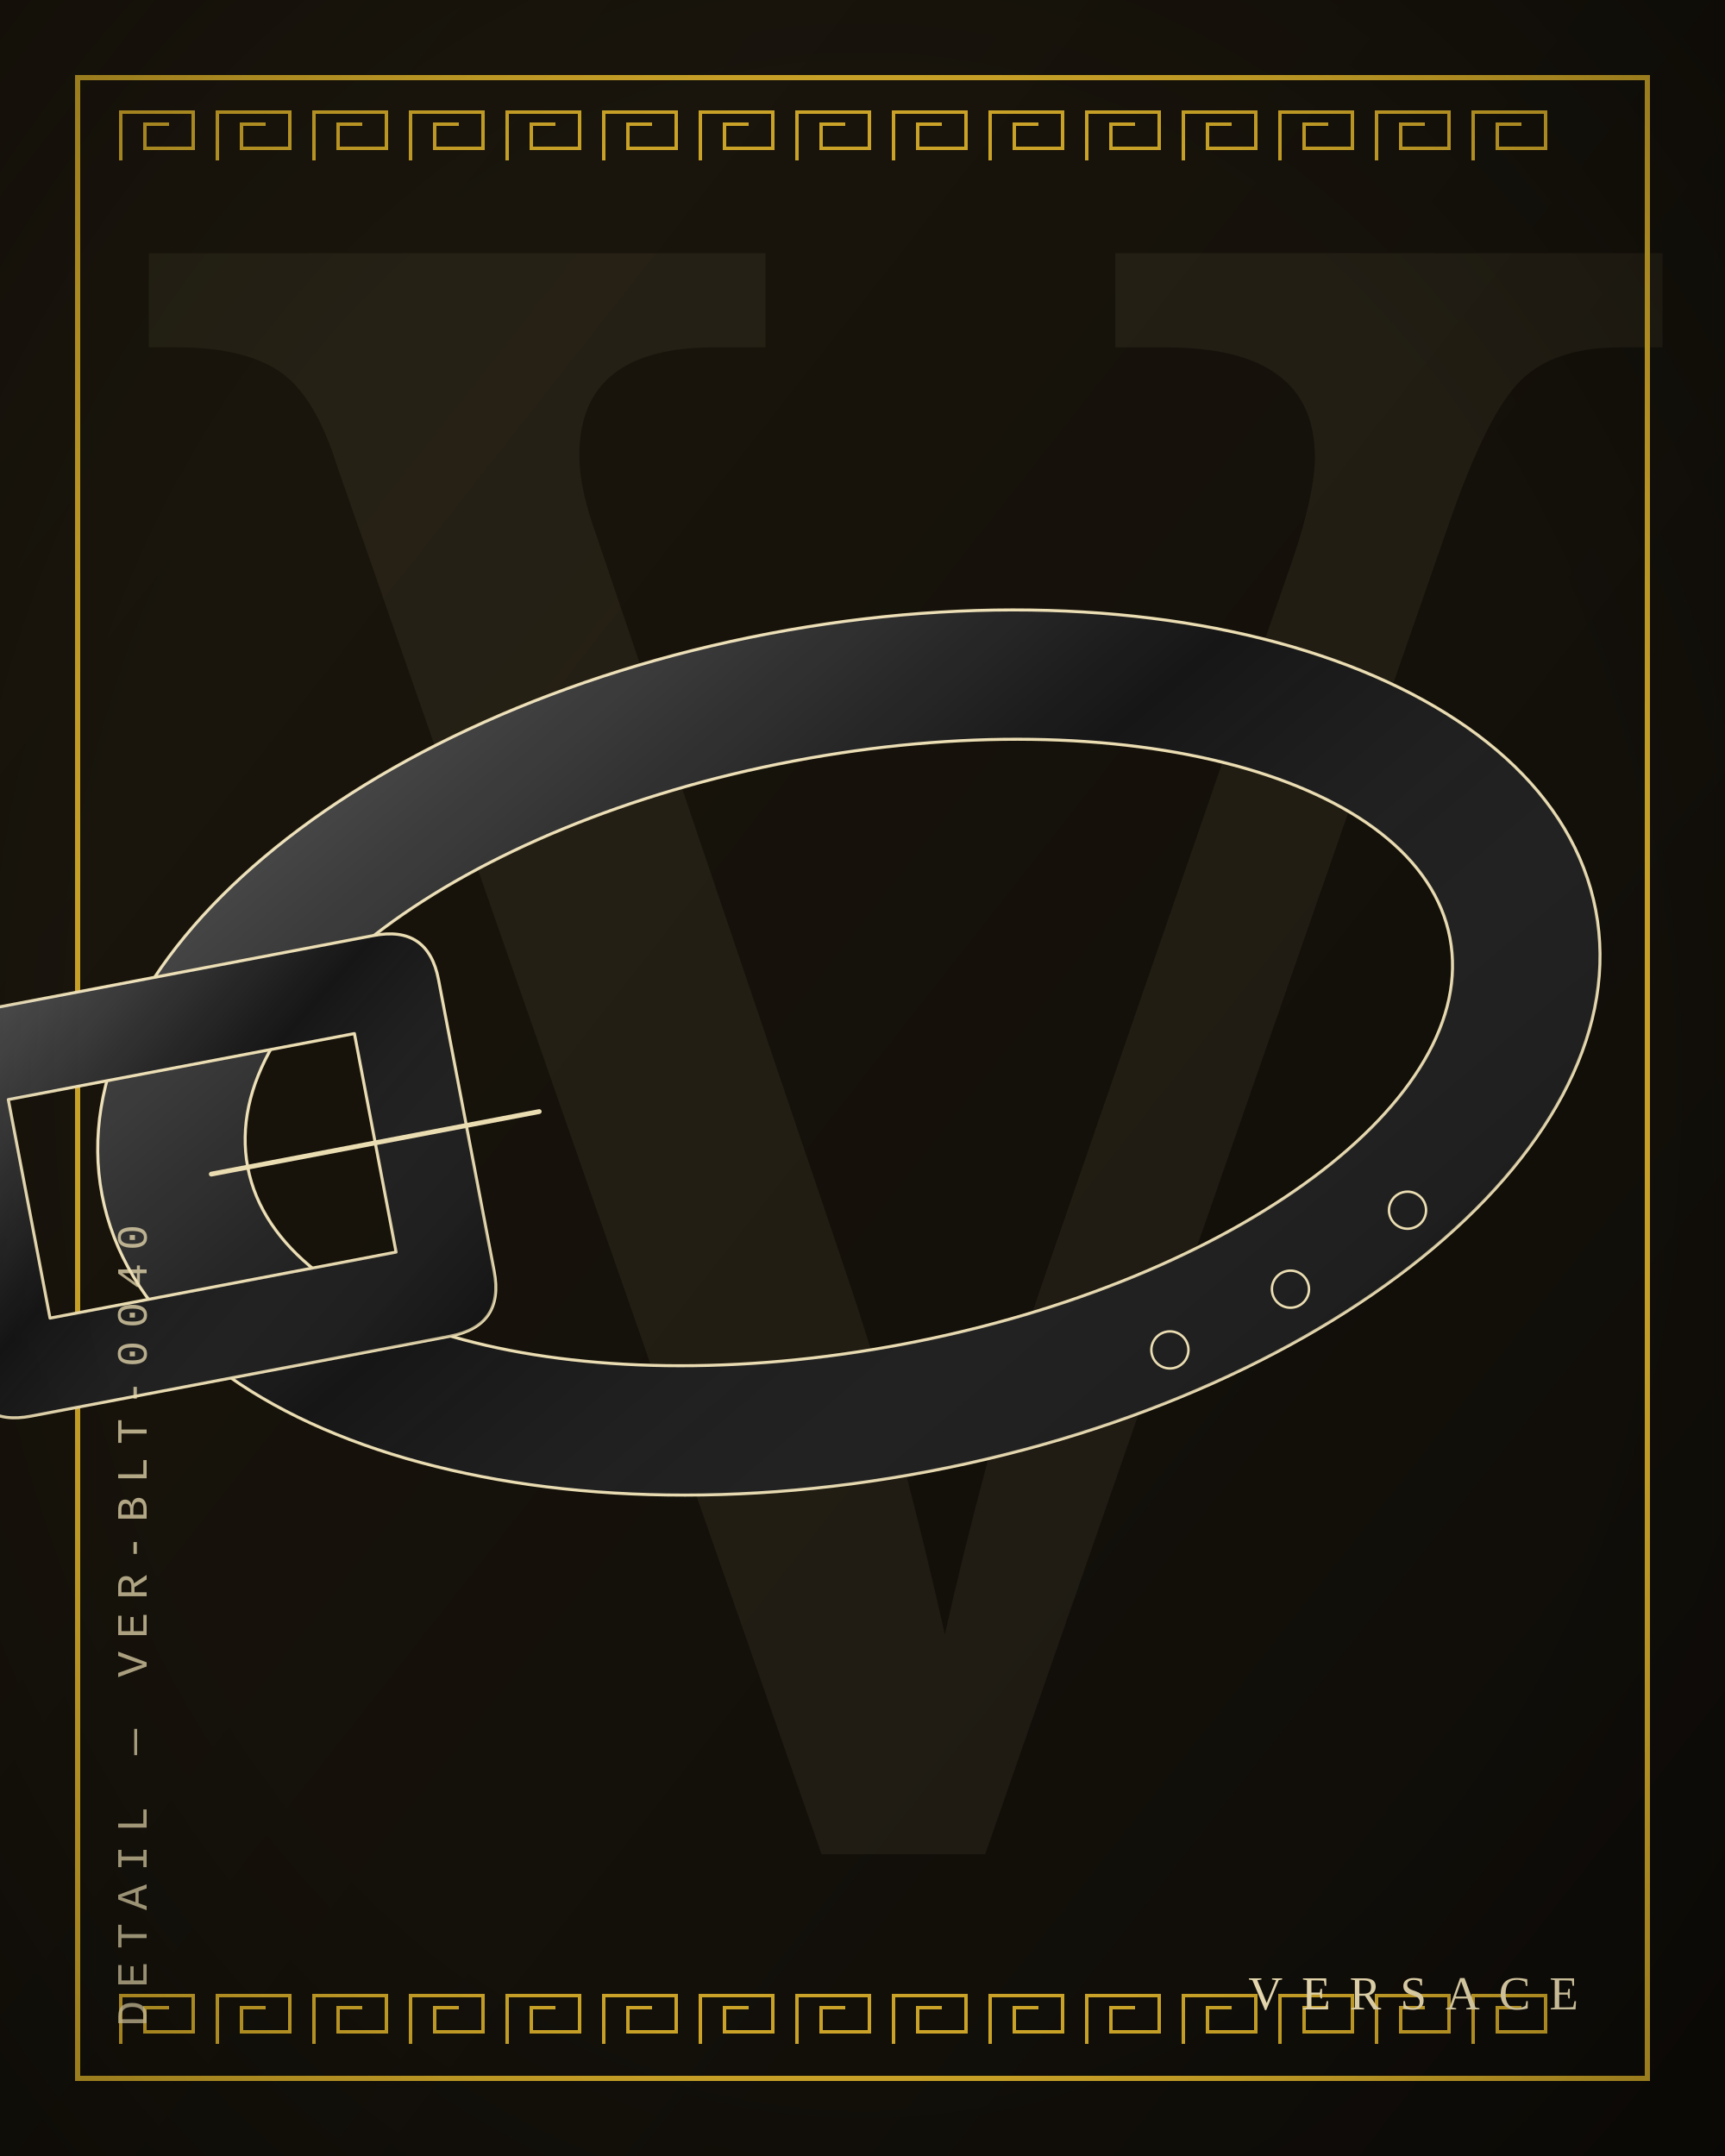
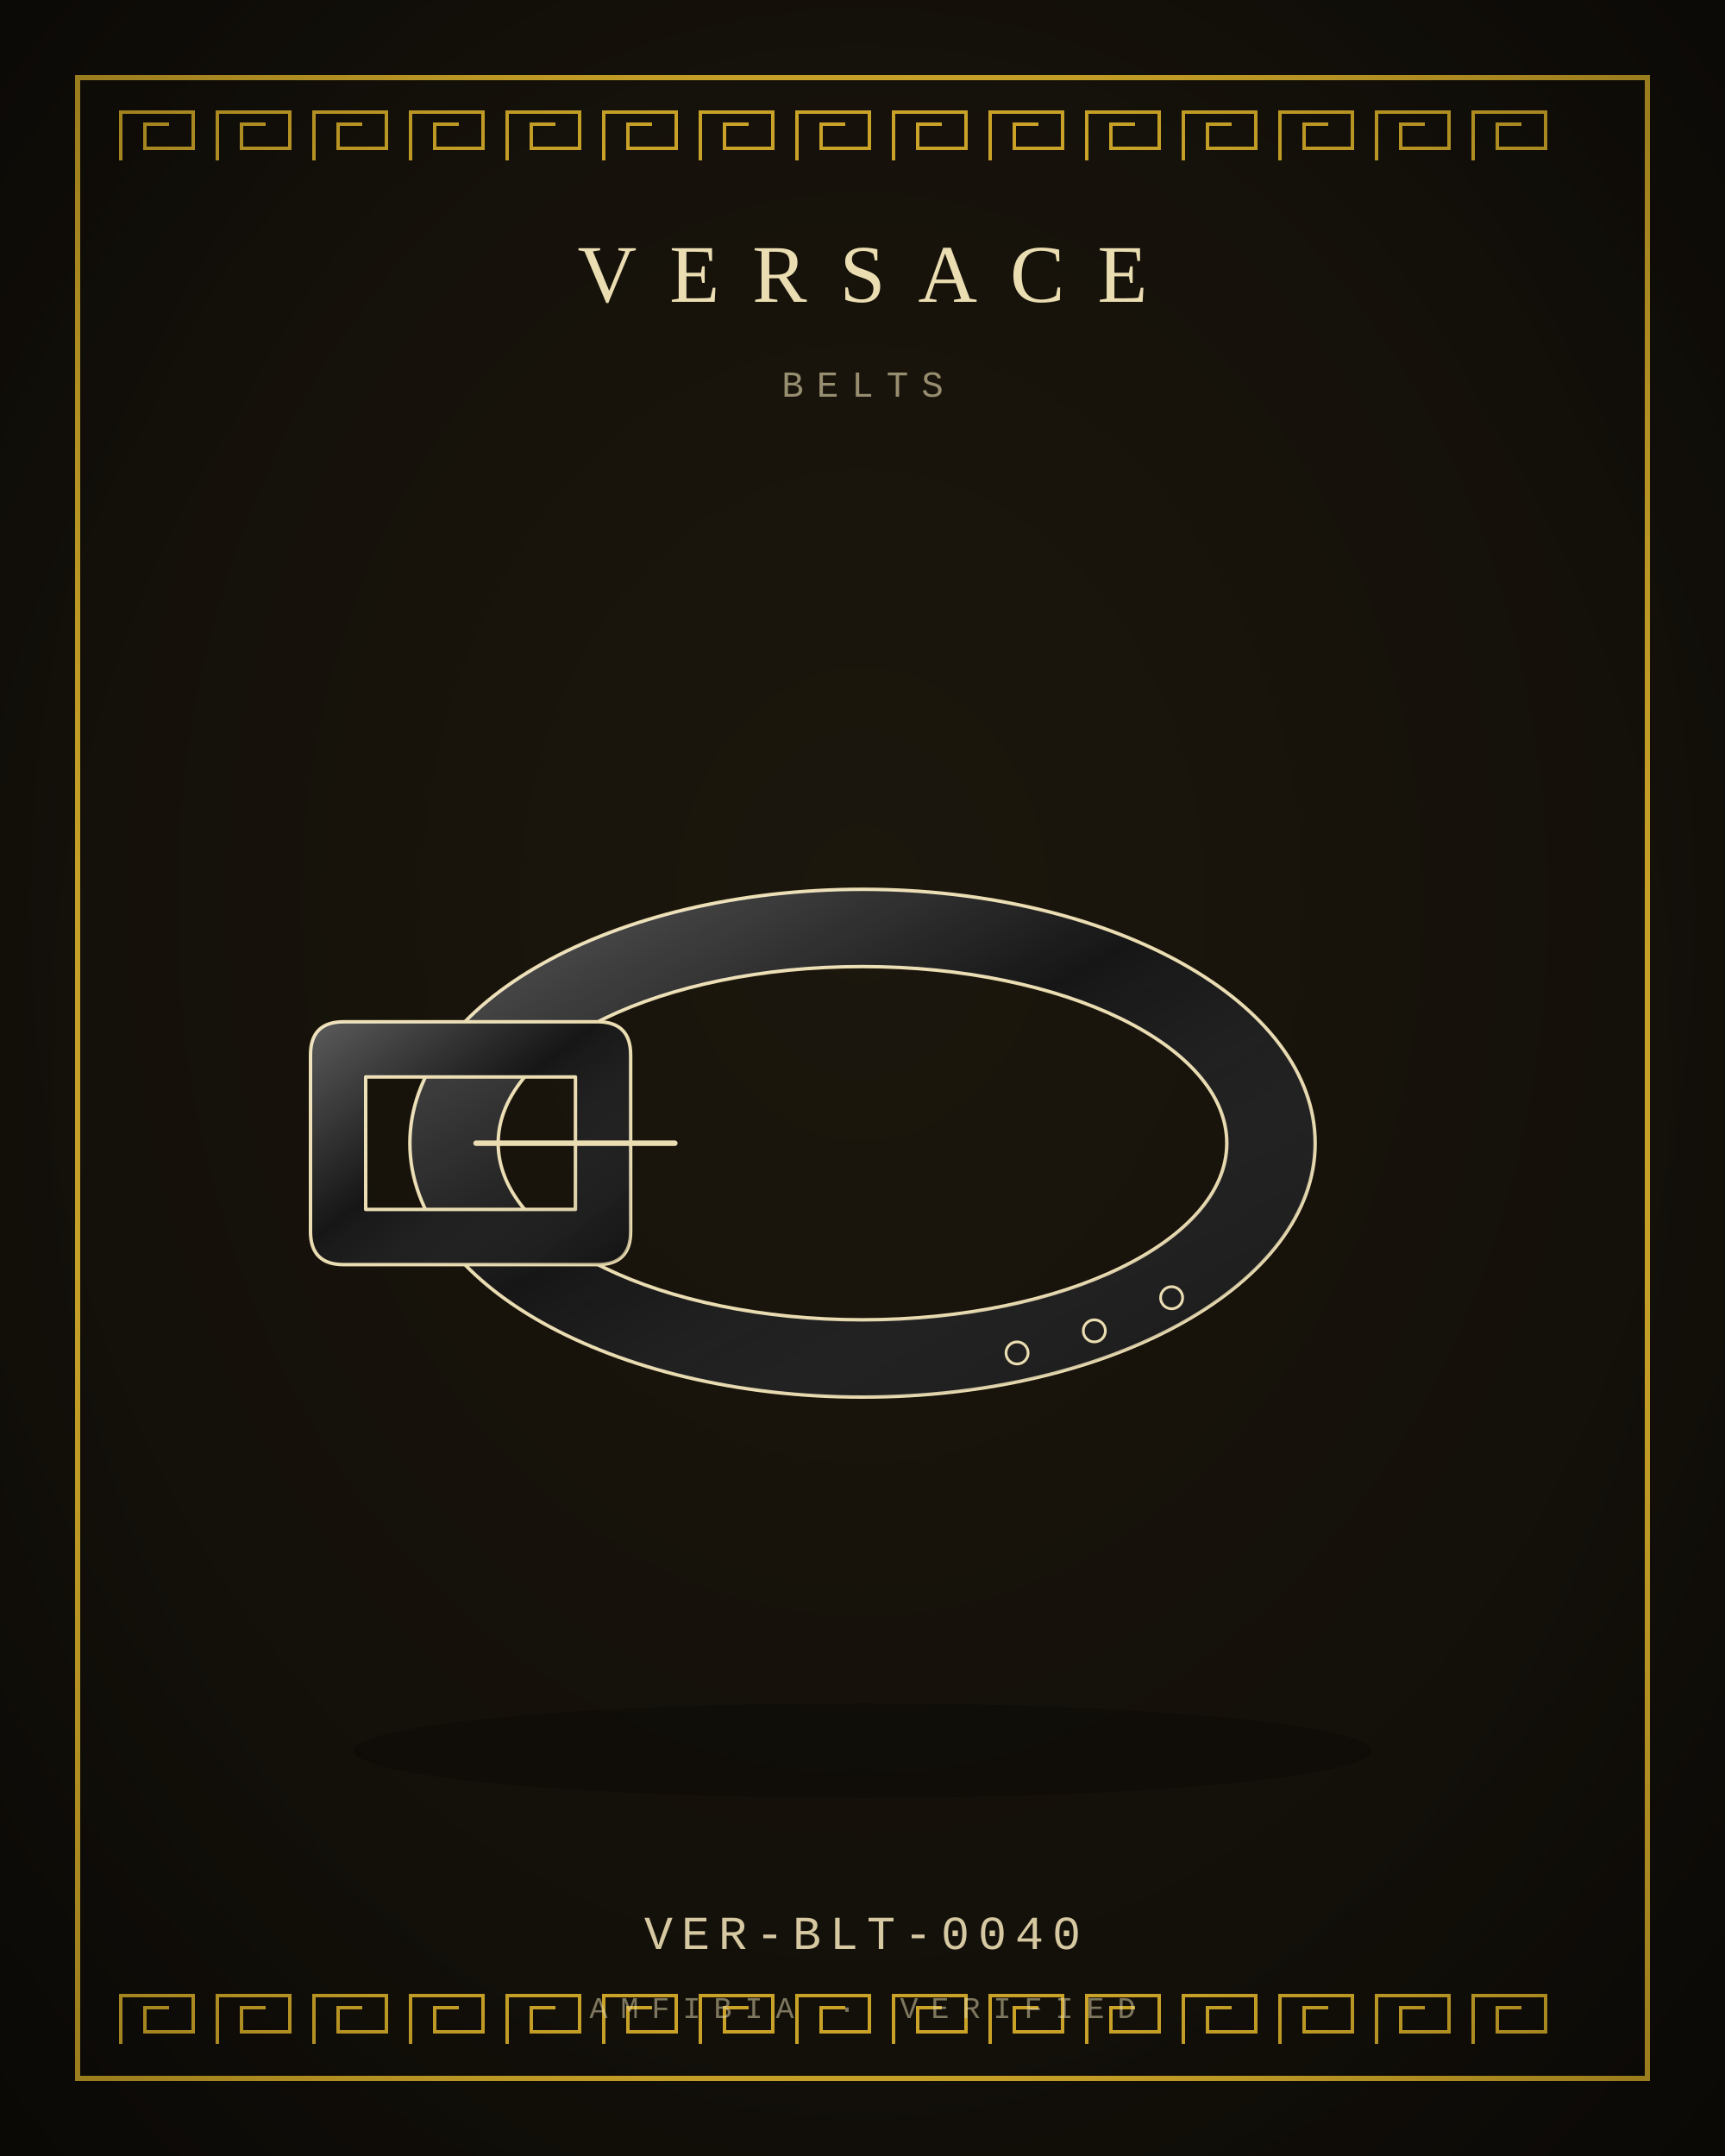
<svg xmlns="http://www.w3.org/2000/svg" viewBox="0 0 400 500" width="800" height="1000">
  <defs>
    <radialGradient id="bg" cx="50%" cy="42%" r="80%">
      <stop offset="0" stop-color="#1C170D" />
      <stop offset="1" stop-color="#0E0C08" />
    </radialGradient>
    <linearGradient id="bgd" x1="0" y1="0" x2="1" y2="1">
      <stop offset="0" stop-color="#1C170D" />
      <stop offset="1" stop-color="#0E0C08" />
    </linearGradient>
    <linearGradient id="sheen" x1="0" y1="0" x2="1" y2="1">
      <stop offset="0" stop-color="#fff" stop-opacity=".30" />
      <stop offset=".45" stop-color="#fff" stop-opacity="0" />
      <stop offset="1" stop-color="#000" stop-opacity=".22" />
    </linearGradient>
    <linearGradient id="multi" x1="0" y1="0" x2="1" y2="1">
      <stop offset="0" stop-color="#B3122E" />
      <stop offset=".35" stop-color="#C9A227" />
      <stop offset=".7" stop-color="#2F5D46" />
      <stop offset="1" stop-color="#3557A0" />
    </linearGradient>
    <radialGradient id="vig" cx="50%" cy="50%" r="75%">
      <stop offset=".6" stop-color="#000" stop-opacity="0" />
      <stop offset="1" stop-color="#000" stop-opacity=".35" />
    </radialGradient>
  </defs>
-   <rect width="400" height="500" fill="url(#bgd)" />
-   <text x="210" y="430" text-anchor="middle" font-family="Georgia, serif" font-size="520" fill="#EBDDB2" opacity="0.06">V</text>
+   <rect width="400" height="500" fill="url(#bg)" />
  <rect x="18" y="18" width="364" height="464" fill="none" stroke="#C9A227" stroke-width="1.2" />
  <path d="M28 37.2 L28 26 L44.8 26 L44.8 34.4 L33.6 34.4 L33.6 28.8 L39.2 28.8 M50.4 37.2 L50.4 26 L67.2 26 L67.2 34.4 L56 34.4 L56 28.8 L61.6 28.8 M72.8 37.2 L72.8 26 L89.6 26 L89.6 34.4 L78.4 34.4 L78.4 28.8 L84 28.8 M95.2 37.2 L95.2 26 L112 26 L112 34.4 L100.8 34.4 L100.8 28.8 L106.4 28.8 M117.6 37.2 L117.6 26 L134.4 26 L134.4 34.4 L123.2 34.4 L123.2 28.8 L128.8 28.8 M140 37.2 L140 26 L156.8 26 L156.8 34.4 L145.6 34.4 L145.6 28.8 L151.2 28.8 M162.4 37.2 L162.4 26 L179.2 26 L179.2 34.4 L168 34.4 L168 28.8 L173.6 28.8 M184.8 37.2 L184.8 26 L201.6 26 L201.6 34.4 L190.4 34.4 L190.4 28.8 L196 28.8 M207.2 37.2 L207.2 26 L224 26 L224 34.4 L212.8 34.4 L212.8 28.8 L218.4 28.8 M229.6 37.2 L229.6 26 L246.4 26 L246.4 34.4 L235.2 34.4 L235.2 28.8 L240.8 28.8 M252 37.2 L252 26 L268.8 26 L268.8 34.4 L257.6 34.4 L257.6 28.8 L263.2 28.8 M274.4 37.2 L274.4 26 L291.2 26 L291.2 34.4 L280 34.4 L280 28.8 L285.6 28.8 M296.8 37.2 L296.8 26 L313.6 26 L313.6 34.4 L302.4 34.4 L302.4 28.8 L308 28.8 M319.2 37.2 L319.2 26 L336 26 L336 34.4 L324.8 34.4 L324.8 28.8 L330.4 28.8 M341.6 37.2 L341.6 26 L358.4 26 L358.4 34.4 L347.2 34.4 L347.2 28.8 L352.8 28.8 " fill="none" stroke="#C9A227" stroke-width="1.6" vector-effect="non-scaling-stroke" />
  <path d="M28 474 L28 462.8 L44.8 462.8 L44.8 471.2 L33.6 471.2 L33.6 465.6 L39.2 465.6 M50.4 474 L50.4 462.8 L67.2 462.8 L67.2 471.2 L56 471.2 L56 465.6 L61.6 465.6 M72.8 474 L72.8 462.8 L89.6 462.8 L89.6 471.2 L78.4 471.2 L78.4 465.6 L84 465.6 M95.2 474 L95.2 462.8 L112 462.8 L112 471.2 L100.8 471.2 L100.8 465.6 L106.4 465.6 M117.6 474 L117.6 462.8 L134.4 462.8 L134.4 471.2 L123.2 471.2 L123.2 465.6 L128.8 465.6 M140 474 L140 462.8 L156.8 462.8 L156.8 471.2 L145.6 471.2 L145.6 465.6 L151.2 465.6 M162.4 474 L162.4 462.8 L179.2 462.8 L179.2 471.2 L168 471.2 L168 465.6 L173.6 465.6 M184.8 474 L184.8 462.8 L201.6 462.8 L201.6 471.2 L190.4 471.2 L190.4 465.6 L196 465.6 M207.2 474 L207.2 462.8 L224 462.8 L224 471.2 L212.8 471.2 L212.8 465.6 L218.4 465.6 M229.6 474 L229.6 462.8 L246.4 462.8 L246.4 471.2 L235.2 471.2 L235.2 465.6 L240.8 465.6 M252 474 L252 462.8 L268.8 462.8 L268.8 471.2 L257.6 471.2 L257.6 465.6 L263.2 465.6 M274.4 474 L274.4 462.8 L291.2 462.8 L291.2 471.2 L280 471.2 L280 465.6 L285.6 465.6 M296.8 474 L296.8 462.8 L313.6 462.8 L313.6 471.2 L302.4 471.2 L302.4 465.6 L308 465.6 M319.2 474 L319.2 462.8 L336 462.8 L336 471.2 L324.8 471.2 L324.8 465.6 L330.4 465.6 M341.6 474 L341.6 462.8 L358.4 462.8 L358.4 471.2 L347.2 471.2 L347.2 465.6 L352.8 465.6 " fill="none" stroke="#C9A227" stroke-width="1.6" vector-effect="non-scaling-stroke" />
-   <g transform="rotate(-10.8 200 250) translate(-17 20) scale(2.15)">
-     <path d="M18 104 A82 46 0 1 0 182 104 A82 46 0 1 0 18 104 Z M34 104 A66 32 0 1 1 166 104 A66 32 0 1 1 34 104 Z" fill-rule="evenodd" fill="#161616" stroke="#EBDDB2" stroke-width="1.4" stroke-linejoin="round" stroke-linecap="round" vector-effect="non-scaling-stroke" />
+   <ellipse cx="200" cy="406" rx="118" ry="11" fill="#000" opacity="0.22" />
+   <g transform="translate(72 132) scale(1.28)">
+     <path d="M18 104 A82 46 0 1 0 182 104 A82 46 0 1 0 18 104 Z M34 104 A66 32 0 1 1 166 104 A66 32 0 1 1 34 104 Z" fill-rule="evenodd" fill="#161616" stroke="#EBDDB2" stroke-width="1.6" stroke-linejoin="round" stroke-linecap="round" vector-effect="non-scaling-stroke" />
    <path d="M18 104 A82 46 0 1 0 182 104 A82 46 0 1 0 18 104 Z M34 104 A66 32 0 1 1 166 104 A66 32 0 1 1 34 104 Z" fill-rule="evenodd" fill="url(#sheen)" stroke="none" />
-     <path d="M6 82 L52 82 Q58 82 58 88 L58 120 Q58 126 52 126 L6 126 Q0 126 0 120 L0 88 Q0 82 6 82 Z M10 92 L48 92 L48 116 L10 116 Z" fill-rule="evenodd" fill="#161616" stroke="#EBDDB2" stroke-width="1.4" stroke-linejoin="round" stroke-linecap="round" vector-effect="non-scaling-stroke" />
+     <path d="M6 82 L52 82 Q58 82 58 88 L58 120 Q58 126 52 126 L6 126 Q0 126 0 120 L0 88 Q0 82 6 82 Z M10 92 L48 92 L48 116 L10 116 Z" fill-rule="evenodd" fill="#161616" stroke="#EBDDB2" stroke-width="1.6" stroke-linejoin="round" stroke-linecap="round" vector-effect="non-scaling-stroke" />
    <path d="M6 82 L52 82 Q58 82 58 88 L58 120 Q58 126 52 126 L6 126 Q0 126 0 120 L0 88 Q0 82 6 82 Z M10 92 L48 92 L48 116 L10 116 Z" fill-rule="evenodd" fill="url(#sheen)" stroke="none" />
-     <path d="M30 104 L66 104" fill="none" stroke="#EBDDB2" stroke-width="2.24" stroke-linejoin="round" stroke-linecap="round" vector-effect="non-scaling-stroke" />
-     <path d="M128 142 m-2 0 a2 2 0 1 0 4 0 a2 2 0 1 0 -4 0 M142 138 m-2 0 a2 2 0 1 0 4 0 a2 2 0 1 0 -4 0 M156 132 m-2 0 a2 2 0 1 0 4 0 a2 2 0 1 0 -4 0" fill="none" stroke="#EBDDB2" stroke-width="1.12" stroke-linejoin="round" stroke-linecap="round" vector-effect="non-scaling-stroke" />
-   </g>
-   <g transform="translate(34 470) rotate(-90)">
-     <text x="0" y="0" text-anchor="start" font-family="'Courier New', Courier, monospace" font-size="10" letter-spacing="3" fill="#EBDDB2" opacity="0.75">DETAIL — VER-BLT-0040</text>
+     <path d="M30 104 L66 104" fill="none" stroke="#EBDDB2" stroke-width="2.56" stroke-linejoin="round" stroke-linecap="round" vector-effect="non-scaling-stroke" />
+     <path d="M128 142 m-2 0 a2 2 0 1 0 4 0 a2 2 0 1 0 -4 0 M142 138 m-2 0 a2 2 0 1 0 4 0 a2 2 0 1 0 -4 0 M156 132 m-2 0 a2 2 0 1 0 4 0 a2 2 0 1 0 -4 0" fill="none" stroke="#EBDDB2" stroke-width="1.28" stroke-linejoin="round" stroke-linecap="round" vector-effect="non-scaling-stroke" />
  </g>
  <g>
-     <text x="366" y="466" text-anchor="end" font-size="11" fill="#EBDDB2" font-family="'Trajan Pro', 'Times New Roman', serif" font-weight="400" letter-spacing="4.4">VERSACE</text>
+     <text x="200" y="70" text-anchor="middle" font-size="19" fill="#EBDDB2" font-family="'Trajan Pro', 'Times New Roman', serif" font-weight="400" letter-spacing="7.6">VERSACE</text>
  </g>
+   <text x="200" y="92" text-anchor="middle" font-family="'Courier New', Courier, monospace" font-size="8.5" letter-spacing="3" fill="#EBDDB2" opacity="0.6">BELTS</text>
+   <text x="200" y="452" text-anchor="middle" font-family="'Courier New', Courier, monospace" font-size="11" letter-spacing="2" fill="#EBDDB2" opacity="0.9">VER-BLT-0040</text>
+   <text x="200" y="468" text-anchor="middle" font-family="'Courier New', Courier, monospace" font-size="7" letter-spacing="3" fill="#EBDDB2" opacity="0.5">AMFIBIA · VERIFIED</text>
  <rect width="400" height="500" fill="url(#vig)" />
</svg>
